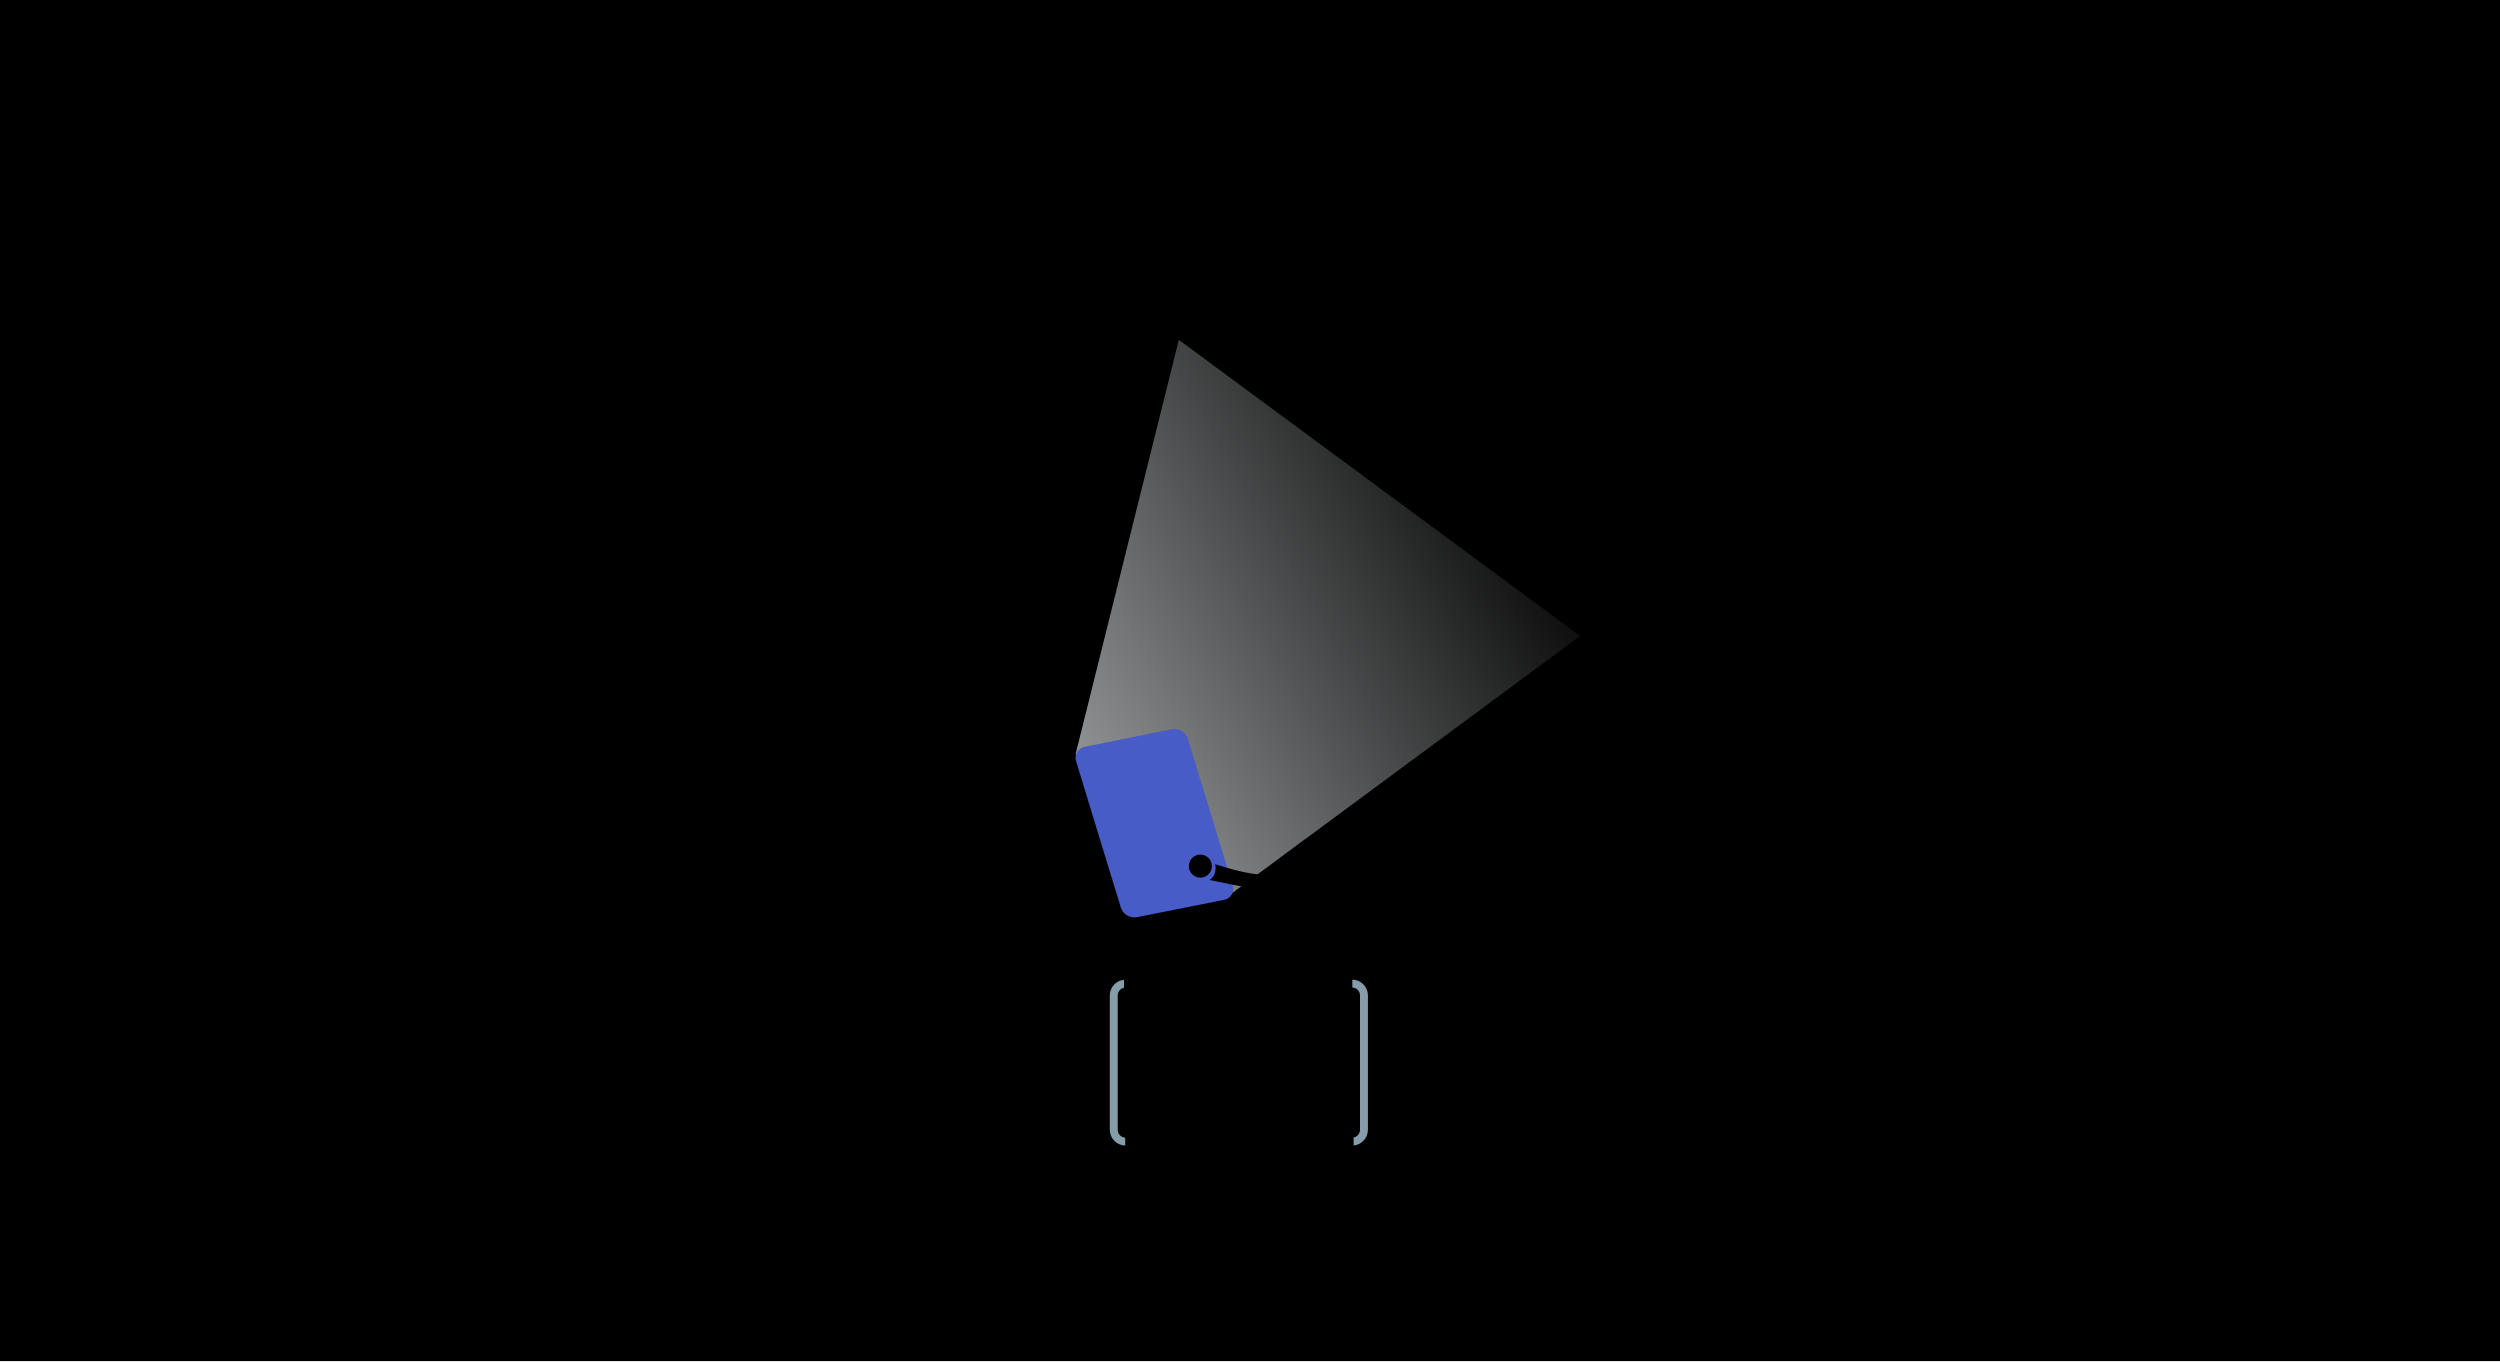
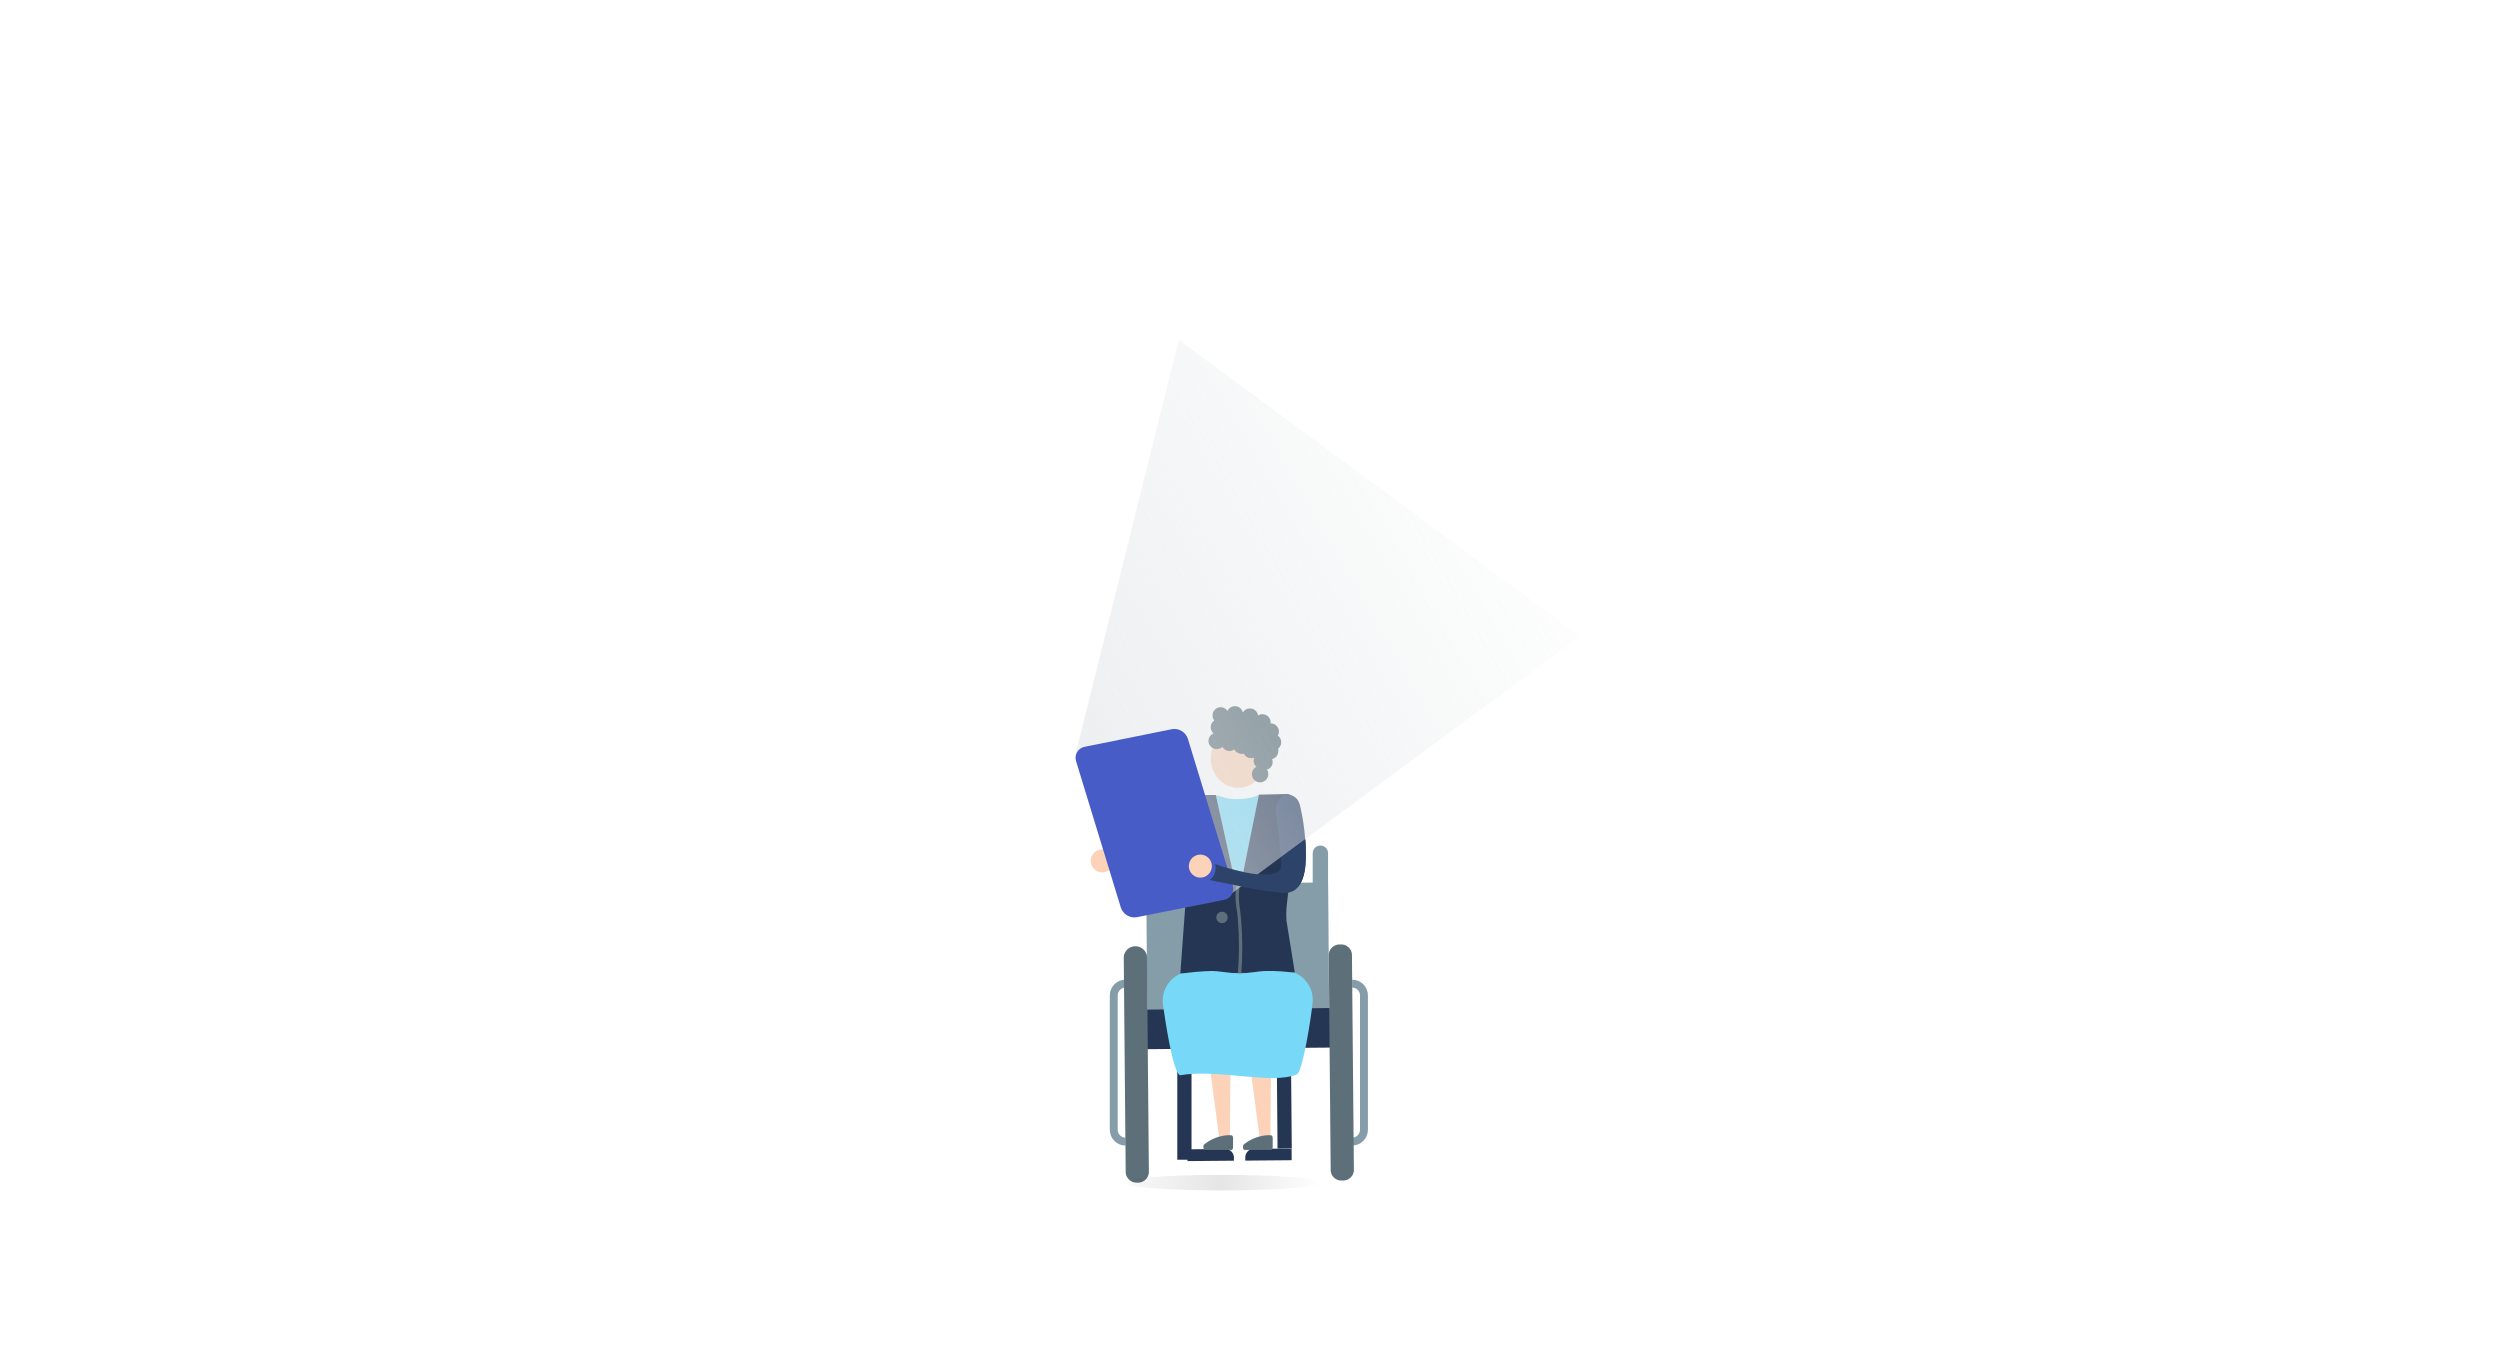
<svg xmlns="http://www.w3.org/2000/svg" viewBox="0 0 360 196">
  <defs>
    <linearGradient id="linear-gradient" x1="161.61" y1="170.3" x2="190.26" y2="170.3" gradientUnits="userSpaceOnUse">
      <stop offset="0" stop-opacity="0" />
      <stop offset=".06" stop-opacity=".03" />
      <stop offset=".5" stop-opacity=".1" />
      <stop offset="1" stop-opacity="0" />
    </linearGradient>
    <linearGradient id="linear-gradient-2" x1="212.87" y1="66.15" x2="150.99" y2="101.87" gradientUnits="userSpaceOnUse">
      <stop offset="0" stop-color="#e2e6e8" stop-opacity=".1" />
      <stop offset="1" stop-color="#e2e6e8" />
    </linearGradient>
-     <clipPath id="clipPath">
-       <path className="cls-1" d="M181.29 114.09L178.7 127a.41.41 0 01-.8 0l-2.82-12.87h-4.71a.62.62 0 00-.62.62l.9 16-.67 9.48 16.48-.14-1.21-7.58a14 14 0 010-1.83l1-9.55-.06-7.09z" />
+     <clipPath id="clip-path">
+       <path class="cls-1" d="M181.29 114.09L178.7 127a.41.41 0 01-.8 0l-2.82-12.87h-4.71a.62.62 0 00-.62.62l.9 16-.67 9.48 16.48-.14-1.21-7.58a14 14 0 010-1.83l1-9.55-.06-7.09z" />
    </clipPath>
    <style>.cls-1{fill:none}.cls-3{fill:#849da8}.cls-4{fill:#253655}.cls-5{fill:#5d7079}.cls-7{fill:#fcd3b9}.cls-8{fill:#77d9f7}.cls-10{fill:#2e4369}</style>
  </defs>
-   <path className="cls-1" d="M0 0h360v196H0z" id="frames" />
+   <path class="cls-1" d="M0 0h360v196H0z" id="frames" />
  <g id="Layer_1" data-name="Layer 1">
    <path d="M162.08 141.64a1.7 1.7 0 00-1.7 1.7v19.35a1.7 1.7 0 001.7 1.7m32.63 0a1.7 1.7 0 001.7-1.7v-19.35a1.7 1.7 0 00-1.7-1.7" stroke="#849da8" stroke-miterlimit="10" stroke-width="1.14" fill="none" />
-     <rect className="cls-3" x="189.03" y="121.76" width="2.21" height="26.65" rx="1.1" />
-     <path className="cls-3" transform="rotate(-.5 179.308 138.294)" d="M165.15 127.18h26.19v20.35h-26.19z" />
-     <path className="cls-4" transform="rotate(-.5 179.263 148.607)" d="M163.59 145.26h29.52v5.7h-29.52z" />
-     <path className="cls-4" transform="rotate(-.5 186.093 158.95)" d="M183.91 150.91h2.05v14.46h-2.05z" />
-     <path className="cls-4" transform="translate(-1.38 1.52)" d="M170.91 151.02h2.05v14.46h-2.05z" />
-     <path className="cls-4" d="M177.68 167.14l-6.68.06v-1.7l5.42-.05a1.26 1.26 0 011.27 1.25zm8.32-.07l-6.68.06v-.44a1.26 1.26 0 011.25-1.28h5.42z" />
-     <path className="cls-5" d="M193.3 170a1.55 1.55 0 01-1.68-1.4l-.28-31.22A1.57 1.57 0 01193 136a1.55 1.55 0 011.68 1.4l.28 31.22a1.57 1.57 0 01-1.66 1.38zm-29.62.3a1.56 1.56 0 01-1.58-1.46l-.28-31.11a1.69 1.69 0 013.34-.08l.28 31.22a1.58 1.58 0 01-1.76 1.43z" />
+     <rect class="cls-3" x="189.03" y="121.76" width="2.21" height="26.65" rx="1.1" />
+     <path class="cls-3" transform="rotate(-.5 179.308 138.294)" d="M165.15 127.18h26.19v20.35h-26.19z" />
+     <path class="cls-4" transform="rotate(-.5 179.263 148.607)" d="M163.59 145.26h29.52v5.7h-29.52z" />
+     <path class="cls-4" transform="rotate(-.5 186.093 158.95)" d="M183.91 150.91h2.05v14.46h-2.05z" />
+     <path class="cls-4" transform="translate(-1.38 1.52)" d="M170.91 151.02h2.05v14.46h-2.05z" />
+     <path class="cls-4" d="M177.68 167.14l-6.68.06v-1.7l5.42-.05a1.26 1.26 0 011.27 1.25zm8.32-.07l-6.68.06v-.44a1.26 1.26 0 011.25-1.28h5.42z" />
+     <path class="cls-5" d="M193.3 170a1.55 1.55 0 01-1.68-1.4l-.28-31.22A1.57 1.57 0 01193 136a1.55 1.55 0 011.68 1.4l.28 31.22a1.57 1.57 0 01-1.66 1.38zm-29.62.3a1.56 1.56 0 01-1.58-1.46l-.28-31.11a1.69 1.69 0 013.34-.08l.28 31.22a1.58 1.58 0 01-1.76 1.43z" />
    <ellipse cx="175.94" cy="170.3" rx="14.33" ry="1.12" fill="url(#linear-gradient)" />
-     <ellipse className="cls-7" cx="178.37" cy="109.13" rx="4.32" ry="4.03" transform="rotate(-81.67 178.376 109.125)" />
-     <path className="cls-8" d="M175.08 114.49l3.23 14.59 3-14.65s-1.32.87-4.28.58a1.86 1.86 0 01-.34-.06z" />
-     <circle className="cls-7" cx="158.72" cy="123.97" r="1.66" />
-     <path className="cls-7" d="M181.48 164.52l1.45.01.11-12.34-3.19-.02 1.63 12.35zm-5.83 0l1.45.01.1-12.34-3.18-.02 1.63 12.35z" />
-     <path className="cls-5" d="M174.72 105.62a1.16 1.16 0 00-.69.89 1.17 1.17 0 001 1.34 1.19 1.19 0 001-.3 1.13 1.13 0 00.83.58 1.16 1.16 0 00.88-.21 1.18 1.18 0 00.87.62 1.26 1.26 0 00.51 0 1.16 1.16 0 00.86.63 1.28 1.28 0 00.62-.07 1 1 0 00-.07.25 1.15 1.15 0 00.4 1.07 1.18 1.18 0 101.51.41 1.17 1.17 0 00.81-.93 1.28 1.28 0 00-.06-.59 1.18 1.18 0 00.87-1 1.3 1.3 0 000-.52 1.11 1.11 0 00.42-.73 1.18 1.18 0 00-.47-1.13 1.11 1.11 0 00.14-.41 1.17 1.17 0 00-1-1.34h-.19a1.17 1.17 0 00-1-1.32 1.11 1.11 0 00-.8.17 1.18 1.18 0 00-1-1 1.16 1.16 0 00-1.19.57 1.17 1.17 0 00-2.21-.22 1.21 1.21 0 00-.8-.53 1.17 1.17 0 00-1.34 1 1.14 1.14 0 00.23.9 1.17 1.17 0 00-.11 1.85z" />
-     <path className="cls-4" d="M181.28 114.43l-2.58 12.75a.41.41 0 01-.81 0l-2.81-12.7h-4.72a.61.61 0 00-.61.61l.9 15.74-.68 9.35 16.48-.14-1.2-7.48a13.65 13.65 0 010-1.81l1.06-9.41v-6a1 1 0 00-1-1z" />
-     <circle className="cls-5" cx="175.97" cy="132.11" r=".82" />
-     <path className="cls-8" d="M186.77 154.7c.83-.49 2-8 2.23-10.14a4.23 4.23 0 00-2.54-4.47 25.89 25.89 0 00-4-.27c-1.38 0-2.77.4-4.12.35-1.59-.06-2.88-.35-3.77-.35a35.09 35.09 0 00-4.62.41 4.23 4.23 0 00-2.47 4.52c.3 2.09 1.38 9.53 2.42 10.09 5.53-.96 13.22 1.4 16.87-.14z" />
-     <g clipPath="url(#clipPath)">
-       <path className="cls-5" d="M178.74 140.19l-.48-.05a47.89 47.89 0 000-7.66c0-.42-.09-.85-.14-1.31a11.5 11.5 0 010-4.26l.46.14a11.3 11.3 0 000 4.06c.05.46.1.9.14 1.33a47.86 47.86 0 01.02 7.75z" />
+     <ellipse class="cls-7" cx="178.37" cy="109.13" rx="4.32" ry="4.03" transform="rotate(-81.67 178.376 109.125)" />
+     <path class="cls-8" d="M175.08 114.49l3.23 14.59 3-14.65s-1.32.87-4.28.58a1.86 1.86 0 01-.34-.06z" />
+     <circle class="cls-7" cx="158.72" cy="123.97" r="1.66" />
+     <path class="cls-7" d="M181.48 164.52l1.45.01.11-12.34-3.19-.02 1.63 12.35zm-5.83 0l1.45.01.1-12.34-3.18-.02 1.63 12.35z" />
+     <path class="cls-5" d="M174.72 105.62a1.16 1.16 0 00-.69.89 1.17 1.17 0 001 1.34 1.19 1.19 0 001-.3 1.13 1.13 0 00.83.58 1.16 1.16 0 00.88-.21 1.18 1.18 0 00.87.62 1.26 1.26 0 00.51 0 1.16 1.16 0 00.86.63 1.28 1.28 0 00.62-.07 1 1 0 00-.07.25 1.15 1.15 0 00.4 1.07 1.18 1.18 0 101.51.41 1.17 1.17 0 00.81-.93 1.28 1.28 0 00-.06-.59 1.18 1.18 0 00.87-1 1.3 1.3 0 000-.52 1.11 1.11 0 00.42-.73 1.18 1.18 0 00-.47-1.13 1.11 1.11 0 00.14-.41 1.17 1.17 0 00-1-1.34h-.19a1.17 1.17 0 00-1-1.32 1.11 1.11 0 00-.8.17 1.18 1.18 0 00-1-1 1.16 1.16 0 00-1.19.57 1.17 1.17 0 00-2.21-.22 1.21 1.21 0 00-.8-.53 1.17 1.17 0 00-1.34 1 1.14 1.14 0 00.23.9 1.17 1.17 0 00-.11 1.85z" />
+     <path class="cls-4" d="M181.28 114.43l-2.58 12.75a.41.41 0 01-.81 0l-2.81-12.7h-4.72a.61.61 0 00-.61.61l.9 15.74-.68 9.35 16.48-.14-1.2-7.48a13.65 13.65 0 010-1.81l1.06-9.41v-6a1 1 0 00-1-1z" />
+     <circle class="cls-5" cx="175.97" cy="132.11" r=".82" />
+     <path class="cls-8" d="M186.77 154.7c.83-.49 2-8 2.23-10.14a4.23 4.23 0 00-2.54-4.47 25.89 25.89 0 00-4-.27c-1.38 0-2.77.4-4.12.35-1.59-.06-2.88-.35-3.77-.35a35.09 35.09 0 00-4.62.41 4.23 4.23 0 00-2.47 4.52c.3 2.09 1.38 9.53 2.42 10.09 5.53-.96 13.22 1.4 16.87-.14z" />
+     <g clip-path="url(#clip-path)">
+       <path class="cls-5" d="M178.74 140.19l-.48-.05a47.89 47.89 0 000-7.66c0-.42-.09-.85-.14-1.31a11.5 11.5 0 010-4.26l.46.14a11.3 11.3 0 000 4.06c.05.46.1.9.14 1.33a47.86 47.86 0 01.02 7.75z" />
    </g>
-     <path className="cls-5" d="M179 165.3a.71.71 0 01.06-.46 6 6 0 013.31-1.36 4.83 4.83 0 01.67 0c.13 0 .23.19.23.41v1.29c0 .23-.11.41-.23.41h-3.83c-.13-.03-.21-.14-.21-.29zm-5.71 0a.71.71 0 01.06-.46 6 6 0 013.31-1.36 4.83 4.83 0 01.67 0c.13 0 .23.19.23.41v1.29c0 .23-.1.41-.23.41h-3.82c-.1-.03-.18-.14-.22-.29z" />
-     <path className="cls-10" d="M187.1 115.66a1.83 1.83 0 00-1.86-1.24c-1 .14-1.61 1.49-1.6 2.11 0 .23 1.13 7.94.8 8.58-1.16 2.26-9.47-.68-9.47-.68a2.64 2.64 0 010 1.16 1.84 1.84 0 01-.8 1.13c1.38.3 2.77.57 4.17.84a52.66 52.66 0 006.37 1c3.17.18 3.37-3.61 3.32-5.9a31.18 31.18 0 00-.86-6.79c-.04-.09-.05-.15-.07-.21z" />
+     <path class="cls-5" d="M179 165.3a.71.71 0 01.06-.46 6 6 0 013.31-1.36 4.83 4.83 0 01.67 0c.13 0 .23.19.23.41v1.29c0 .23-.11.41-.23.41h-3.83c-.13-.03-.21-.14-.21-.29zm-5.71 0a.71.71 0 01.06-.46 6 6 0 013.31-1.36 4.83 4.83 0 01.67 0c.13 0 .23.19.23.41v1.29c0 .23-.1.41-.23.41h-3.82c-.1-.03-.18-.14-.22-.29z" />
+     <path class="cls-10" d="M187.1 115.66a1.83 1.83 0 00-1.86-1.24c-1 .14-1.61 1.49-1.6 2.11 0 .23 1.13 7.94.8 8.58-1.16 2.26-9.47-.68-9.47-.68a2.64 2.64 0 010 1.16 1.84 1.84 0 01-.8 1.13c1.38.3 2.77.57 4.17.84a52.66 52.66 0 006.37 1c3.17.18 3.37-3.61 3.32-5.9a31.18 31.18 0 00-.86-6.79c-.04-.09-.05-.15-.07-.21z" />
    <path opacity=".63" fill="url(#linear-gradient-2)" d="M154.88 108.61l14.87-59.67 57.8 42.64-50.76 37.5-21.91-20.47z" />
    <path d="M176.26 129.58l-12.57 2.5a2.06 2.06 0 01-2.3-1.42l-6.42-21a1.61 1.61 0 011.22-2.12l12.57-2.54a2.05 2.05 0 012.3 1.41l6.42 21a1.61 1.61 0 01-1.22 2.17z" fill="#485cc7" />
-     <circle className="cls-7" cx="172.85" cy="124.72" r="1.66" />
-     <path className="cls-10" d="M184.45 123.46a5.71 5.71 0 010 1.65c-1.16 2.26-9.47-.68-9.47-.68a2.64 2.64 0 010 1.16 1.84 1.84 0 01-.8 1.13c1.38.3 2.77.57 4.17.84a52.66 52.66 0 006.37 1c3.17.18 3.37-3.61 3.32-5.9 0-.59 0-1.18-.08-1.78" />
+     <circle class="cls-7" cx="172.85" cy="124.72" r="1.66" />
+     <path class="cls-10" d="M184.45 123.46a5.71 5.71 0 010 1.65c-1.16 2.26-9.47-.68-9.47-.68a2.64 2.64 0 010 1.16 1.84 1.84 0 01-.8 1.13c1.38.3 2.77.57 4.17.84a52.66 52.66 0 006.37 1c3.17.18 3.37-3.61 3.32-5.9 0-.59 0-1.18-.08-1.78" />
  </g>
</svg>
